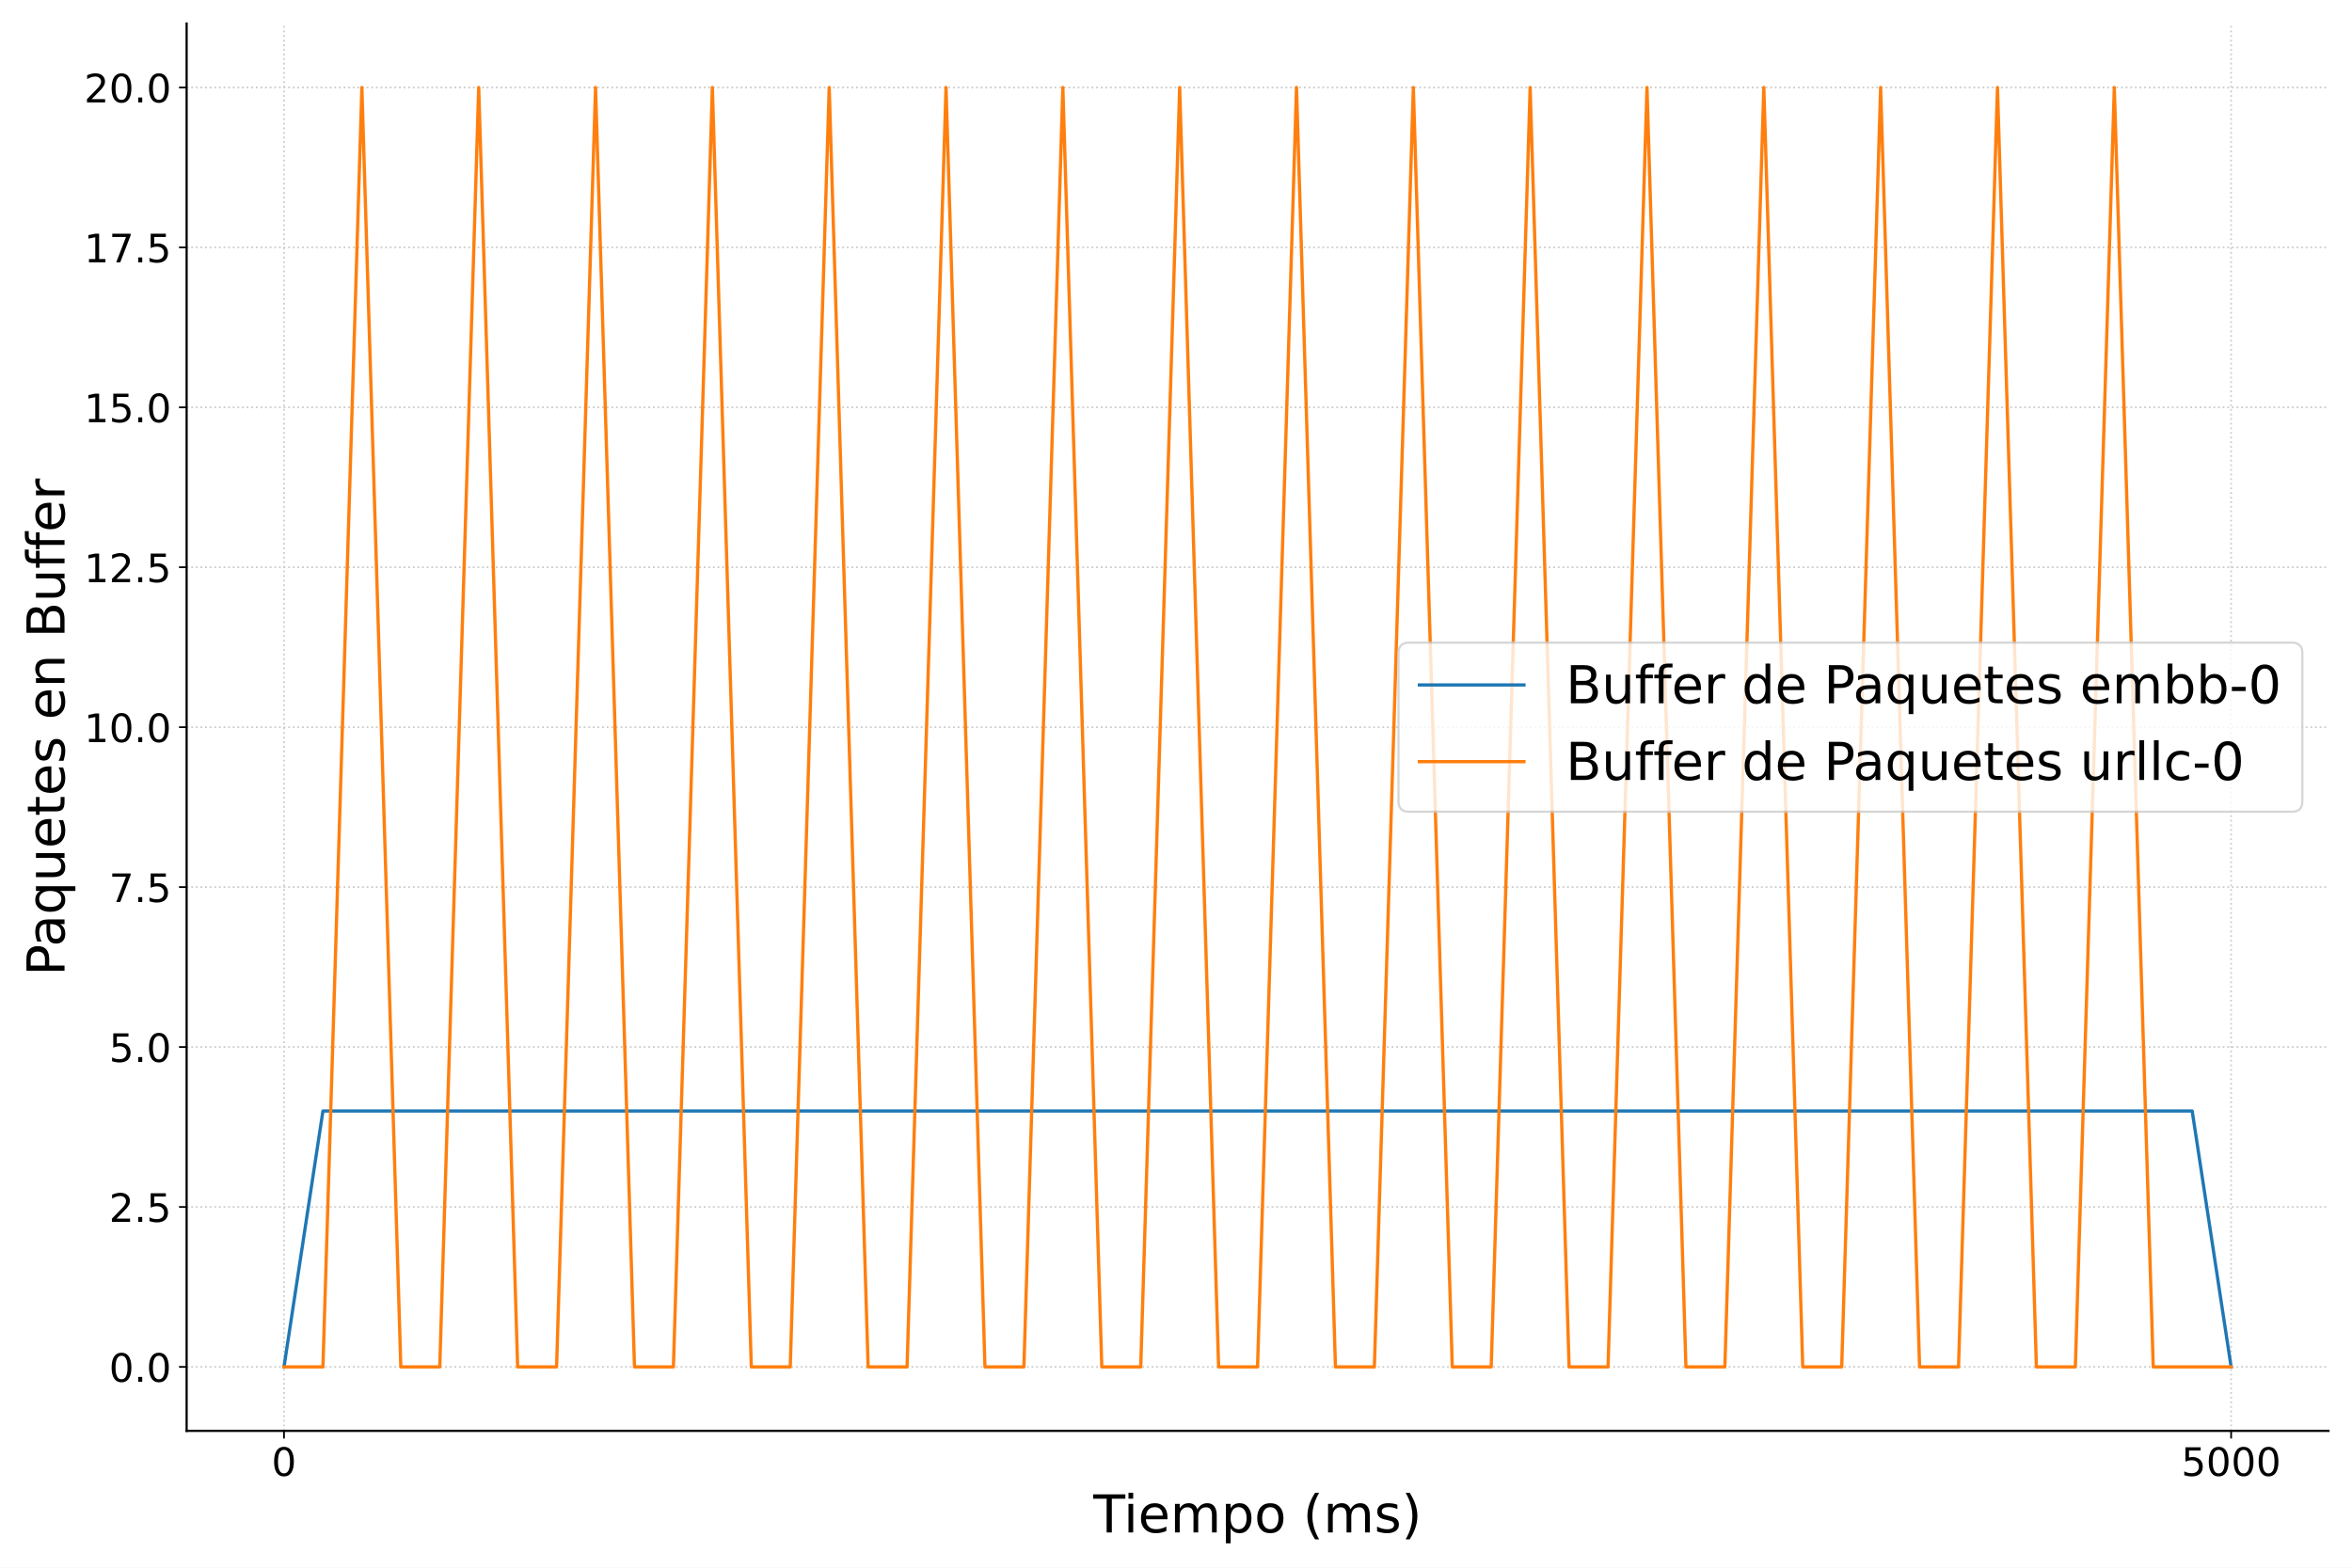
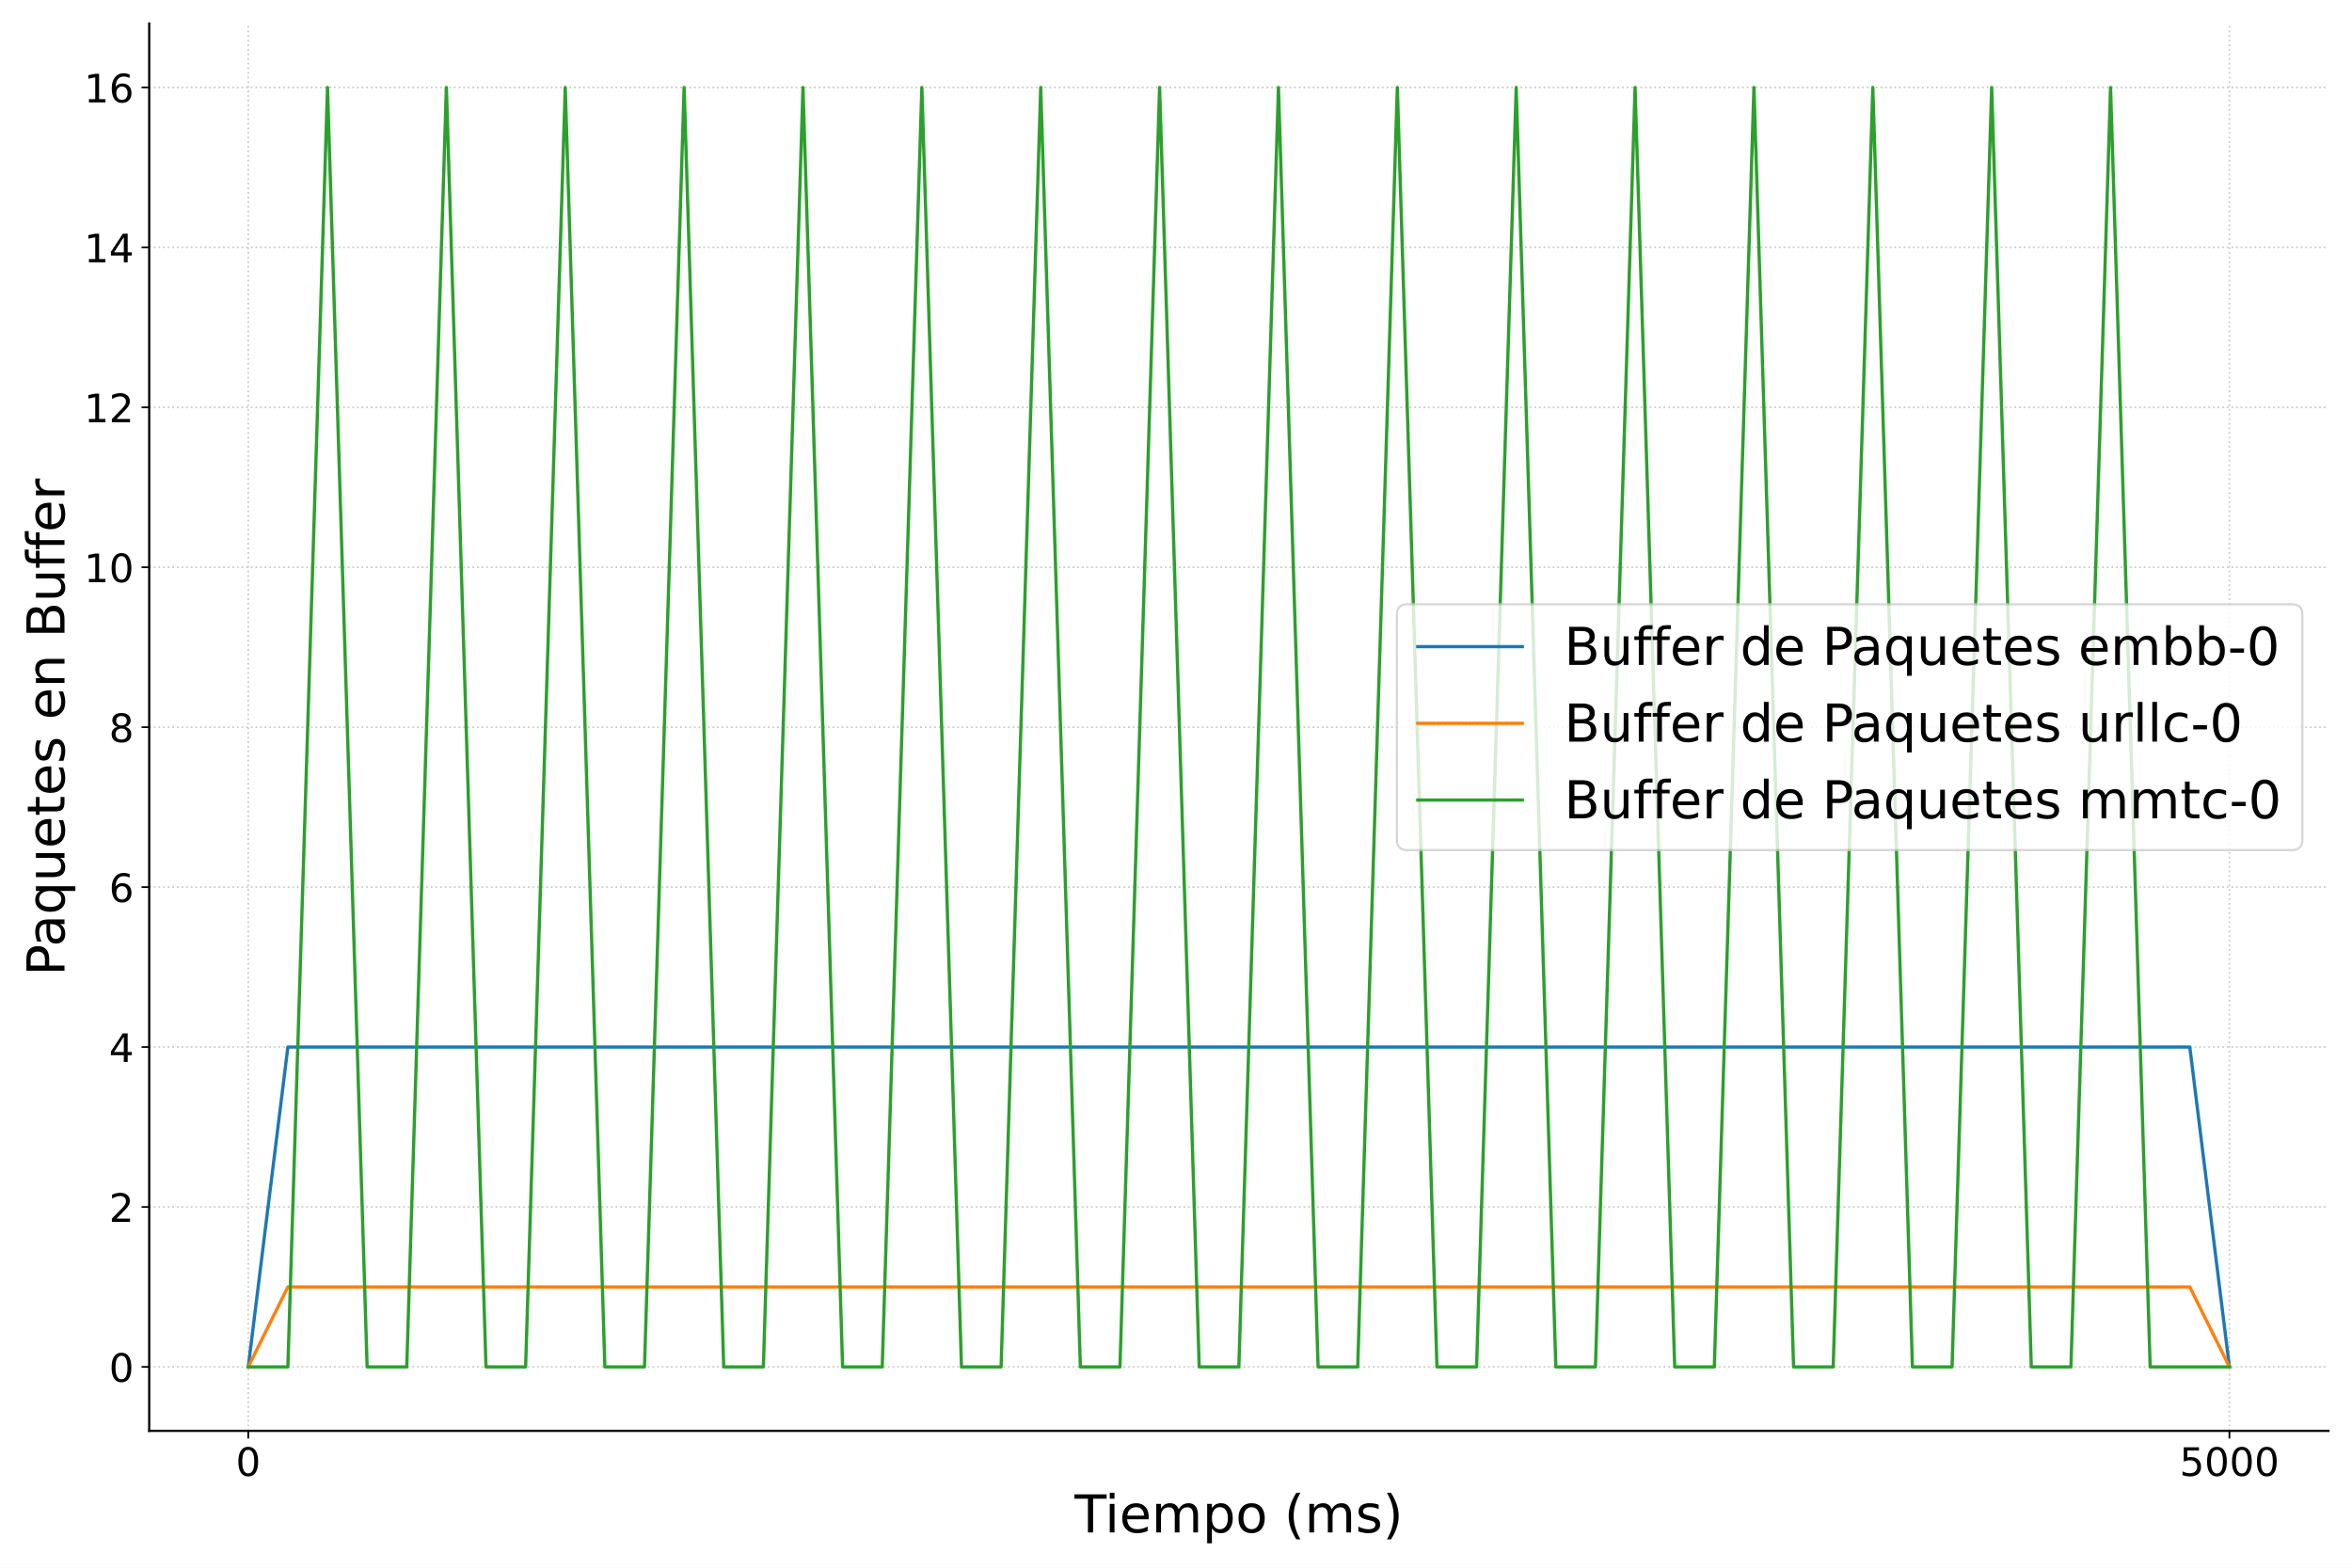
<svg xmlns="http://www.w3.org/2000/svg" xmlns:xlink="http://www.w3.org/1999/xlink" width="1080pt" height="720pt" viewBox="0 0 1080 720" version="1.1">
  <defs>
    <style type="text/css">*{stroke-linejoin: round; stroke-linecap: butt}</style>
  </defs>
  <g id="figure_1">
    <g id="patch_1">
      <path d="M 0 720  L 1080 720  L 1080 0  L 0 0  z " style="fill: #ffffff" />
    </g>
    <g id="axes_1">
      <g id="patch_2">
-         <path d="M 85.7 657.16  L 1069.2 657.16  L 1069.2 10.8  L 85.7 10.8  z " style="fill: #ffffff" />
+         <path d="M 68.51 657.16  L 1069.2 657.16  L 1069.2 10.8  L 68.51 10.8  z " style="fill: #ffffff" />
      </g>
      <g id="matplotlib.axis_1">
        <g id="xtick_1">
          <g id="line2d_1">
-             <path d="M 130.405 657.16  L 130.405 10.8  " clip-path="url(#p7397dc4f79)" style="fill: none; stroke-dasharray: 0.8,1.32; stroke-dashoffset: 0; stroke: #cccccc; stroke-width: 0.8" />
+             <path d="M 113.996 657.16  L 113.996 10.8  " clip-path="url(#pd07a4bc8cd)" style="fill: none; stroke-dasharray: 0.8,1.32; stroke-dashoffset: 0; stroke: #cccccc; stroke-width: 0.8" />
          </g>
          <g id="line2d_2">
            <defs>
-               <path id="m99b15b03d7" d="M 0 0  L 0 3.5  " style="stroke: #000000; stroke-width: 0.8" />
-             </defs>
-             <g>
-               <use xlink:href="#m99b15b03d7" x="130.405" y="657.16" style="stroke: #000000; stroke-width: 0.8" />
+               <path id="mb78ee689a9" d="M 0 0  L 0 3.5  " style="stroke: #000000; stroke-width: 0.8" />
+             </defs>
+             <g>
+               <use xlink:href="#mb78ee689a9" x="113.996" y="657.16" style="stroke: #000000; stroke-width: 0.8" />
            </g>
          </g>
          <g id="text_1">
-             <g transform="translate(124.6783 677.8372) scale(0.18 -0.18)">
+             <g transform="translate(108.2697 677.8372) scale(0.18 -0.18)">
              <defs>
                <path id="DejaVuSans-30" d="M 2034 4250  Q 1547 4250 1301 3770  Q 1056 3291 1056 2328  Q 1056 1369 1301 889  Q 1547 409 2034 409  Q 2525 409 2770 889  Q 3016 1369 3016 2328  Q 3016 3291 2770 3770  Q 2525 4250 2034 4250  z M 2034 4750  Q 2819 4750 3233 4129  Q 3647 3509 3647 2328  Q 3647 1150 3233 529  Q 2819 -91 2034 -91  Q 1250 -91 836 529  Q 422 1150 422 2328  Q 422 3509 836 4129  Q 1250 4750 2034 4750  z " transform="scale(0.015625)" />
              </defs>
              <use xlink:href="#DejaVuSans-30" />
            </g>
          </g>
        </g>
        <g id="xtick_2">
          <g id="line2d_3">
-             <path d="M 1024.495 657.16  L 1024.495 10.8  " clip-path="url(#p7397dc4f79)" style="fill: none; stroke-dasharray: 0.8,1.32; stroke-dashoffset: 0; stroke: #cccccc; stroke-width: 0.8" />
+             <path d="M 1023.714 657.16  L 1023.714 10.8  " clip-path="url(#pd07a4bc8cd)" style="fill: none; stroke-dasharray: 0.8,1.32; stroke-dashoffset: 0; stroke: #cccccc; stroke-width: 0.8" />
          </g>
          <g id="line2d_4">
            <g>
-               <use xlink:href="#m99b15b03d7" x="1024.495" y="657.16" style="stroke: #000000; stroke-width: 0.8" />
+               <use xlink:href="#mb78ee689a9" x="1023.714" y="657.16" style="stroke: #000000; stroke-width: 0.8" />
            </g>
          </g>
          <g id="text_2">
-             <g transform="translate(1001.59 677.8372) scale(0.18 -0.18)">
+             <g transform="translate(1000.809 677.8372) scale(0.18 -0.18)">
              <defs>
                <path id="DejaVuSans-35" d="M 691 4666  L 3169 4666  L 3169 4134  L 1269 4134  L 1269 2991  Q 1406 3038 1543 3061  Q 1681 3084 1819 3084  Q 2600 3084 3056 2656  Q 3513 2228 3513 1497  Q 3513 744 3044 326  Q 2575 -91 1722 -91  Q 1428 -91 1123 -41  Q 819 9 494 109  L 494 744  Q 775 591 1075 516  Q 1375 441 1709 441  Q 2250 441 2565 725  Q 2881 1009 2881 1497  Q 2881 1984 2565 2268  Q 2250 2553 1709 2553  Q 1456 2553 1204 2497  Q 953 2441 691 2322  L 691 4666  z " transform="scale(0.015625)" />
              </defs>
              <use xlink:href="#DejaVuSans-35" />
              <use xlink:href="#DejaVuSans-30" x="63.623" />
              <use xlink:href="#DejaVuSans-30" x="127.246" />
              <use xlink:href="#DejaVuSans-30" x="190.869" />
            </g>
          </g>
        </g>
        <g id="text_3">
-           <g transform="translate(502.0113 703.8169) scale(0.24 -0.24)">
+           <g transform="translate(493.4162 703.8169) scale(0.24 -0.24)">
            <defs>
              <path id="DejaVuSans-54" d="M -19 4666  L 3928 4666  L 3928 4134  L 2272 4134  L 2272 0  L 1638 0  L 1638 4134  L -19 4134  L -19 4666  z " transform="scale(0.015625)" />
              <path id="DejaVuSans-69" d="M 603 3500  L 1178 3500  L 1178 0  L 603 0  L 603 3500  z M 603 4863  L 1178 4863  L 1178 4134  L 603 4134  L 603 4863  z " transform="scale(0.015625)" />
              <path id="DejaVuSans-65" d="M 3597 1894  L 3597 1613  L 953 1613  Q 991 1019 1311 708  Q 1631 397 2203 397  Q 2534 397 2845 478  Q 3156 559 3463 722  L 3463 178  Q 3153 47 2828 -22  Q 2503 -91 2169 -91  Q 1331 -91 842 396  Q 353 884 353 1716  Q 353 2575 817 3079  Q 1281 3584 2069 3584  Q 2775 3584 3186 3129  Q 3597 2675 3597 1894  z M 3022 2063  Q 3016 2534 2758 2815  Q 2500 3097 2075 3097  Q 1594 3097 1305 2825  Q 1016 2553 972 2059  L 3022 2063  z " transform="scale(0.015625)" />
              <path id="DejaVuSans-6d" d="M 3328 2828  Q 3544 3216 3844 3400  Q 4144 3584 4550 3584  Q 5097 3584 5394 3201  Q 5691 2819 5691 2113  L 5691 0  L 5113 0  L 5113 2094  Q 5113 2597 4934 2840  Q 4756 3084 4391 3084  Q 3944 3084 3684 2787  Q 3425 2491 3425 1978  L 3425 0  L 2847 0  L 2847 2094  Q 2847 2600 2669 2842  Q 2491 3084 2119 3084  Q 1678 3084 1418 2786  Q 1159 2488 1159 1978  L 1159 0  L 581 0  L 581 3500  L 1159 3500  L 1159 2956  Q 1356 3278 1631 3431  Q 1906 3584 2284 3584  Q 2666 3584 2933 3390  Q 3200 3197 3328 2828  z " transform="scale(0.015625)" />
              <path id="DejaVuSans-70" d="M 1159 525  L 1159 -1331  L 581 -1331  L 581 3500  L 1159 3500  L 1159 2969  Q 1341 3281 1617 3432  Q 1894 3584 2278 3584  Q 2916 3584 3314 3078  Q 3713 2572 3713 1747  Q 3713 922 3314 415  Q 2916 -91 2278 -91  Q 1894 -91 1617 61  Q 1341 213 1159 525  z M 3116 1747  Q 3116 2381 2855 2742  Q 2594 3103 2138 3103  Q 1681 3103 1420 2742  Q 1159 2381 1159 1747  Q 1159 1113 1420 752  Q 1681 391 2138 391  Q 2594 391 2855 752  Q 3116 1113 3116 1747  z " transform="scale(0.015625)" />
              <path id="DejaVuSans-6f" d="M 1959 3097  Q 1497 3097 1228 2736  Q 959 2375 959 1747  Q 959 1119 1226 758  Q 1494 397 1959 397  Q 2419 397 2687 759  Q 2956 1122 2956 1747  Q 2956 2369 2687 2733  Q 2419 3097 1959 3097  z M 1959 3584  Q 2709 3584 3137 3096  Q 3566 2609 3566 1747  Q 3566 888 3137 398  Q 2709 -91 1959 -91  Q 1206 -91 779 398  Q 353 888 353 1747  Q 353 2609 779 3096  Q 1206 3584 1959 3584  z " transform="scale(0.015625)" />
              <path id="DejaVuSans-20" transform="scale(0.015625)" />
              <path id="DejaVuSans-28" d="M 1984 4856  Q 1566 4138 1362 3434  Q 1159 2731 1159 2009  Q 1159 1288 1364 580  Q 1569 -128 1984 -844  L 1484 -844  Q 1016 -109 783 600  Q 550 1309 550 2009  Q 550 2706 781 3412  Q 1013 4119 1484 4856  L 1984 4856  z " transform="scale(0.015625)" />
              <path id="DejaVuSans-73" d="M 2834 3397  L 2834 2853  Q 2591 2978 2328 3040  Q 2066 3103 1784 3103  Q 1356 3103 1142 2972  Q 928 2841 928 2578  Q 928 2378 1081 2264  Q 1234 2150 1697 2047  L 1894 2003  Q 2506 1872 2764 1633  Q 3022 1394 3022 966  Q 3022 478 2636 193  Q 2250 -91 1575 -91  Q 1294 -91 989 -36  Q 684 19 347 128  L 347 722  Q 666 556 975 473  Q 1284 391 1588 391  Q 1994 391 2212 530  Q 2431 669 2431 922  Q 2431 1156 2273 1281  Q 2116 1406 1581 1522  L 1381 1569  Q 847 1681 609 1914  Q 372 2147 372 2553  Q 372 3047 722 3315  Q 1072 3584 1716 3584  Q 2034 3584 2315 3537  Q 2597 3491 2834 3397  z " transform="scale(0.015625)" />
              <path id="DejaVuSans-29" d="M 513 4856  L 1013 4856  Q 1481 4119 1714 3412  Q 1947 2706 1947 2009  Q 1947 1309 1714 600  Q 1481 -109 1013 -844  L 513 -844  Q 928 -128 1133 580  Q 1338 1288 1338 2009  Q 1338 2731 1133 3434  Q 928 4138 513 4856  z " transform="scale(0.015625)" />
            </defs>
            <use xlink:href="#DejaVuSans-54" />
            <use xlink:href="#DejaVuSans-69" x="57.959" />
            <use xlink:href="#DejaVuSans-65" x="85.742" />
            <use xlink:href="#DejaVuSans-6d" x="147.266" />
            <use xlink:href="#DejaVuSans-70" x="244.678" />
            <use xlink:href="#DejaVuSans-6f" x="308.154" />
            <use xlink:href="#DejaVuSans-20" x="369.336" />
            <use xlink:href="#DejaVuSans-28" x="401.123" />
            <use xlink:href="#DejaVuSans-6d" x="440.137" />
            <use xlink:href="#DejaVuSans-73" x="537.549" />
            <use xlink:href="#DejaVuSans-29" x="589.648" />
          </g>
        </g>
      </g>
      <g id="matplotlib.axis_2">
        <g id="ytick_1">
          <g id="line2d_5">
-             <path d="M 85.7 627.78  L 1069.2 627.78  " clip-path="url(#p7397dc4f79)" style="fill: none; stroke-dasharray: 0.8,1.32; stroke-dashoffset: 0; stroke: #cccccc; stroke-width: 0.8" />
+             <path d="M 68.51 627.78  L 1069.2 627.78  " clip-path="url(#pd07a4bc8cd)" style="fill: none; stroke-dasharray: 0.8,1.32; stroke-dashoffset: 0; stroke: #cccccc; stroke-width: 0.8" />
          </g>
          <g id="line2d_6">
            <defs>
-               <path id="ma7b39c7681" d="M 0 0  L -3.5 0  " style="stroke: #000000; stroke-width: 0.8" />
-             </defs>
-             <g>
-               <use xlink:href="#ma7b39c7681" x="85.7" y="627.78" style="stroke: #000000; stroke-width: 0.8" />
+               <path id="m07094b5375" d="M 0 0  L -3.5 0  " style="stroke: #000000; stroke-width: 0.8" />
+             </defs>
+             <g>
+               <use xlink:href="#m07094b5375" x="68.51" y="627.78" style="stroke: #000000; stroke-width: 0.8" />
            </g>
          </g>
          <g id="text_4">
-             <g transform="translate(50.07438 634.6186) scale(0.18 -0.18)">
-               <defs>
-                 <path id="DejaVuSans-2e" d="M 684 794  L 1344 794  L 1344 0  L 684 0  L 684 794  z " transform="scale(0.015625)" />
-               </defs>
+             <g transform="translate(50.0575 634.6186) scale(0.18 -0.18)">
              <use xlink:href="#DejaVuSans-30" />
-               <use xlink:href="#DejaVuSans-2e" x="63.623" />
-               <use xlink:href="#DejaVuSans-30" x="95.41" />
            </g>
          </g>
        </g>
        <g id="ytick_2">
          <g id="line2d_7">
-             <path d="M 85.7 554.33  L 1069.2 554.33  " clip-path="url(#p7397dc4f79)" style="fill: none; stroke-dasharray: 0.8,1.32; stroke-dashoffset: 0; stroke: #cccccc; stroke-width: 0.8" />
+             <path d="M 68.51 554.33  L 1069.2 554.33  " clip-path="url(#pd07a4bc8cd)" style="fill: none; stroke-dasharray: 0.8,1.32; stroke-dashoffset: 0; stroke: #cccccc; stroke-width: 0.8" />
          </g>
          <g id="line2d_8">
            <g>
-               <use xlink:href="#ma7b39c7681" x="85.7" y="554.33" style="stroke: #000000; stroke-width: 0.8" />
+               <use xlink:href="#m07094b5375" x="68.51" y="554.33" style="stroke: #000000; stroke-width: 0.8" />
            </g>
          </g>
          <g id="text_5">
-             <g transform="translate(50.07438 561.1686) scale(0.18 -0.18)">
+             <g transform="translate(50.0575 561.1686) scale(0.18 -0.18)">
              <defs>
                <path id="DejaVuSans-32" d="M 1228 531  L 3431 531  L 3431 0  L 469 0  L 469 531  Q 828 903 1448 1529  Q 2069 2156 2228 2338  Q 2531 2678 2651 2914  Q 2772 3150 2772 3378  Q 2772 3750 2511 3984  Q 2250 4219 1831 4219  Q 1534 4219 1204 4116  Q 875 4013 500 3803  L 500 4441  Q 881 4594 1212 4672  Q 1544 4750 1819 4750  Q 2544 4750 2975 4387  Q 3406 4025 3406 3419  Q 3406 3131 3298 2873  Q 3191 2616 2906 2266  Q 2828 2175 2409 1742  Q 1991 1309 1228 531  z " transform="scale(0.015625)" />
              </defs>
              <use xlink:href="#DejaVuSans-32" />
-               <use xlink:href="#DejaVuSans-2e" x="63.623" />
-               <use xlink:href="#DejaVuSans-35" x="95.41" />
            </g>
          </g>
        </g>
        <g id="ytick_3">
          <g id="line2d_9">
-             <path d="M 85.7 480.88  L 1069.2 480.88  " clip-path="url(#p7397dc4f79)" style="fill: none; stroke-dasharray: 0.8,1.32; stroke-dashoffset: 0; stroke: #cccccc; stroke-width: 0.8" />
+             <path d="M 68.51 480.88  L 1069.2 480.88  " clip-path="url(#pd07a4bc8cd)" style="fill: none; stroke-dasharray: 0.8,1.32; stroke-dashoffset: 0; stroke: #cccccc; stroke-width: 0.8" />
          </g>
          <g id="line2d_10">
            <g>
-               <use xlink:href="#ma7b39c7681" x="85.7" y="480.88" style="stroke: #000000; stroke-width: 0.8" />
+               <use xlink:href="#m07094b5375" x="68.51" y="480.88" style="stroke: #000000; stroke-width: 0.8" />
            </g>
          </g>
          <g id="text_6">
-             <g transform="translate(50.07438 487.7186) scale(0.18 -0.18)">
-               <use xlink:href="#DejaVuSans-35" />
-               <use xlink:href="#DejaVuSans-2e" x="63.623" />
-               <use xlink:href="#DejaVuSans-30" x="95.41" />
+             <g transform="translate(50.0575 487.7186) scale(0.18 -0.18)">
+               <defs>
+                 <path id="DejaVuSans-34" d="M 2419 4116  L 825 1625  L 2419 1625  L 2419 4116  z M 2253 4666  L 3047 4666  L 3047 1625  L 3713 1625  L 3713 1100  L 3047 1100  L 3047 0  L 2419 0  L 2419 1100  L 313 1100  L 313 1709  L 2253 4666  z " transform="scale(0.015625)" />
+               </defs>
+               <use xlink:href="#DejaVuSans-34" />
            </g>
          </g>
        </g>
        <g id="ytick_4">
          <g id="line2d_11">
-             <path d="M 85.7 407.43  L 1069.2 407.43  " clip-path="url(#p7397dc4f79)" style="fill: none; stroke-dasharray: 0.8,1.32; stroke-dashoffset: 0; stroke: #cccccc; stroke-width: 0.8" />
+             <path d="M 68.51 407.43  L 1069.2 407.43  " clip-path="url(#pd07a4bc8cd)" style="fill: none; stroke-dasharray: 0.8,1.32; stroke-dashoffset: 0; stroke: #cccccc; stroke-width: 0.8" />
          </g>
          <g id="line2d_12">
            <g>
-               <use xlink:href="#ma7b39c7681" x="85.7" y="407.43" style="stroke: #000000; stroke-width: 0.8" />
+               <use xlink:href="#m07094b5375" x="68.51" y="407.43" style="stroke: #000000; stroke-width: 0.8" />
            </g>
          </g>
          <g id="text_7">
-             <g transform="translate(50.07438 414.2686) scale(0.18 -0.18)">
-               <defs>
-                 <path id="DejaVuSans-37" d="M 525 4666  L 3525 4666  L 3525 4397  L 1831 0  L 1172 0  L 2766 4134  L 525 4134  L 525 4666  z " transform="scale(0.015625)" />
-               </defs>
-               <use xlink:href="#DejaVuSans-37" />
-               <use xlink:href="#DejaVuSans-2e" x="63.623" />
-               <use xlink:href="#DejaVuSans-35" x="95.41" />
+             <g transform="translate(50.0575 414.2686) scale(0.18 -0.18)">
+               <defs>
+                 <path id="DejaVuSans-36" d="M 2113 2584  Q 1688 2584 1439 2293  Q 1191 2003 1191 1497  Q 1191 994 1439 701  Q 1688 409 2113 409  Q 2538 409 2786 701  Q 3034 994 3034 1497  Q 3034 2003 2786 2293  Q 2538 2584 2113 2584  z M 3366 4563  L 3366 3988  Q 3128 4100 2886 4159  Q 2644 4219 2406 4219  Q 1781 4219 1451 3797  Q 1122 3375 1075 2522  Q 1259 2794 1537 2939  Q 1816 3084 2150 3084  Q 2853 3084 3261 2657  Q 3669 2231 3669 1497  Q 3669 778 3244 343  Q 2819 -91 2113 -91  Q 1303 -91 875 529  Q 447 1150 447 2328  Q 447 3434 972 4092  Q 1497 4750 2381 4750  Q 2619 4750 2861 4703  Q 3103 4656 3366 4563  z " transform="scale(0.015625)" />
+               </defs>
+               <use xlink:href="#DejaVuSans-36" />
            </g>
          </g>
        </g>
        <g id="ytick_5">
          <g id="line2d_13">
-             <path d="M 85.7 333.98  L 1069.2 333.98  " clip-path="url(#p7397dc4f79)" style="fill: none; stroke-dasharray: 0.8,1.32; stroke-dashoffset: 0; stroke: #cccccc; stroke-width: 0.8" />
+             <path d="M 68.51 333.98  L 1069.2 333.98  " clip-path="url(#pd07a4bc8cd)" style="fill: none; stroke-dasharray: 0.8,1.32; stroke-dashoffset: 0; stroke: #cccccc; stroke-width: 0.8" />
          </g>
          <g id="line2d_14">
            <g>
-               <use xlink:href="#ma7b39c7681" x="85.7" y="333.98" style="stroke: #000000; stroke-width: 0.8" />
+               <use xlink:href="#m07094b5375" x="68.51" y="333.98" style="stroke: #000000; stroke-width: 0.8" />
            </g>
          </g>
          <g id="text_8">
-             <g transform="translate(38.62188 340.8186) scale(0.18 -0.18)">
+             <g transform="translate(50.0575 340.8186) scale(0.18 -0.18)">
+               <defs>
+                 <path id="DejaVuSans-38" d="M 2034 2216  Q 1584 2216 1326 1975  Q 1069 1734 1069 1313  Q 1069 891 1326 650  Q 1584 409 2034 409  Q 2484 409 2743 651  Q 3003 894 3003 1313  Q 3003 1734 2745 1975  Q 2488 2216 2034 2216  z M 1403 2484  Q 997 2584 770 2862  Q 544 3141 544 3541  Q 544 4100 942 4425  Q 1341 4750 2034 4750  Q 2731 4750 3128 4425  Q 3525 4100 3525 3541  Q 3525 3141 3298 2862  Q 3072 2584 2669 2484  Q 3125 2378 3379 2068  Q 3634 1759 3634 1313  Q 3634 634 3220 271  Q 2806 -91 2034 -91  Q 1263 -91 848 271  Q 434 634 434 1313  Q 434 1759 690 2068  Q 947 2378 1403 2484  z M 1172 3481  Q 1172 3119 1398 2916  Q 1625 2713 2034 2713  Q 2441 2713 2670 2916  Q 2900 3119 2900 3481  Q 2900 3844 2670 4047  Q 2441 4250 2034 4250  Q 1625 4250 1398 4047  Q 1172 3844 1172 3481  z " transform="scale(0.015625)" />
+               </defs>
+               <use xlink:href="#DejaVuSans-38" />
+             </g>
+           </g>
+         </g>
+         <g id="ytick_6">
+           <g id="line2d_15">
+             <path d="M 68.51 260.53  L 1069.2 260.53  " clip-path="url(#pd07a4bc8cd)" style="fill: none; stroke-dasharray: 0.8,1.32; stroke-dashoffset: 0; stroke: #cccccc; stroke-width: 0.8" />
+           </g>
+           <g id="line2d_16">
+             <g>
+               <use xlink:href="#m07094b5375" x="68.51" y="260.53" style="stroke: #000000; stroke-width: 0.8" />
+             </g>
+           </g>
+           <g id="text_9">
+             <g transform="translate(38.605 267.3686) scale(0.18 -0.18)">
              <defs>
                <path id="DejaVuSans-31" d="M 794 531  L 1825 531  L 1825 4091  L 703 3866  L 703 4441  L 1819 4666  L 2450 4666  L 2450 531  L 3481 531  L 3481 0  L 794 0  L 794 531  z " transform="scale(0.015625)" />
              </defs>
              <use xlink:href="#DejaVuSans-31" />
              <use xlink:href="#DejaVuSans-30" x="63.623" />
-               <use xlink:href="#DejaVuSans-2e" x="127.246" />
-               <use xlink:href="#DejaVuSans-30" x="159.033" />
-             </g>
-           </g>
-         </g>
-         <g id="ytick_6">
-           <g id="line2d_15">
-             <path d="M 85.7 260.53  L 1069.2 260.53  " clip-path="url(#p7397dc4f79)" style="fill: none; stroke-dasharray: 0.8,1.32; stroke-dashoffset: 0; stroke: #cccccc; stroke-width: 0.8" />
-           </g>
-           <g id="line2d_16">
-             <g>
-               <use xlink:href="#ma7b39c7681" x="85.7" y="260.53" style="stroke: #000000; stroke-width: 0.8" />
-             </g>
-           </g>
-           <g id="text_9">
-             <g transform="translate(38.62188 267.3686) scale(0.18 -0.18)">
+             </g>
+           </g>
+         </g>
+         <g id="ytick_7">
+           <g id="line2d_17">
+             <path d="M 68.51 187.08  L 1069.2 187.08  " clip-path="url(#pd07a4bc8cd)" style="fill: none; stroke-dasharray: 0.8,1.32; stroke-dashoffset: 0; stroke: #cccccc; stroke-width: 0.8" />
+           </g>
+           <g id="line2d_18">
+             <g>
+               <use xlink:href="#m07094b5375" x="68.51" y="187.08" style="stroke: #000000; stroke-width: 0.8" />
+             </g>
+           </g>
+           <g id="text_10">
+             <g transform="translate(38.605 193.9186) scale(0.18 -0.18)">
              <use xlink:href="#DejaVuSans-31" />
              <use xlink:href="#DejaVuSans-32" x="63.623" />
-               <use xlink:href="#DejaVuSans-2e" x="127.246" />
-               <use xlink:href="#DejaVuSans-35" x="159.033" />
-             </g>
-           </g>
-         </g>
-         <g id="ytick_7">
-           <g id="line2d_17">
-             <path d="M 85.7 187.08  L 1069.2 187.08  " clip-path="url(#p7397dc4f79)" style="fill: none; stroke-dasharray: 0.8,1.32; stroke-dashoffset: 0; stroke: #cccccc; stroke-width: 0.8" />
-           </g>
-           <g id="line2d_18">
-             <g>
-               <use xlink:href="#ma7b39c7681" x="85.7" y="187.08" style="stroke: #000000; stroke-width: 0.8" />
-             </g>
-           </g>
-           <g id="text_10">
-             <g transform="translate(38.62188 193.9186) scale(0.18 -0.18)">
-               <use xlink:href="#DejaVuSans-31" />
-               <use xlink:href="#DejaVuSans-35" x="63.623" />
-               <use xlink:href="#DejaVuSans-2e" x="127.246" />
-               <use xlink:href="#DejaVuSans-30" x="159.033" />
            </g>
          </g>
        </g>
        <g id="ytick_8">
          <g id="line2d_19">
-             <path d="M 85.7 113.63  L 1069.2 113.63  " clip-path="url(#p7397dc4f79)" style="fill: none; stroke-dasharray: 0.8,1.32; stroke-dashoffset: 0; stroke: #cccccc; stroke-width: 0.8" />
+             <path d="M 68.51 113.63  L 1069.2 113.63  " clip-path="url(#pd07a4bc8cd)" style="fill: none; stroke-dasharray: 0.8,1.32; stroke-dashoffset: 0; stroke: #cccccc; stroke-width: 0.8" />
          </g>
          <g id="line2d_20">
            <g>
-               <use xlink:href="#ma7b39c7681" x="85.7" y="113.63" style="stroke: #000000; stroke-width: 0.8" />
+               <use xlink:href="#m07094b5375" x="68.51" y="113.63" style="stroke: #000000; stroke-width: 0.8" />
            </g>
          </g>
          <g id="text_11">
-             <g transform="translate(38.62188 120.4686) scale(0.18 -0.18)">
+             <g transform="translate(38.605 120.4686) scale(0.18 -0.18)">
              <use xlink:href="#DejaVuSans-31" />
-               <use xlink:href="#DejaVuSans-37" x="63.623" />
-               <use xlink:href="#DejaVuSans-2e" x="127.246" />
-               <use xlink:href="#DejaVuSans-35" x="159.033" />
+               <use xlink:href="#DejaVuSans-34" x="63.623" />
            </g>
          </g>
        </g>
        <g id="ytick_9">
          <g id="line2d_21">
-             <path d="M 85.7 40.18  L 1069.2 40.18  " clip-path="url(#p7397dc4f79)" style="fill: none; stroke-dasharray: 0.8,1.32; stroke-dashoffset: 0; stroke: #cccccc; stroke-width: 0.8" />
+             <path d="M 68.51 40.18  L 1069.2 40.18  " clip-path="url(#pd07a4bc8cd)" style="fill: none; stroke-dasharray: 0.8,1.32; stroke-dashoffset: 0; stroke: #cccccc; stroke-width: 0.8" />
          </g>
          <g id="line2d_22">
            <g>
-               <use xlink:href="#ma7b39c7681" x="85.7" y="40.18" style="stroke: #000000; stroke-width: 0.8" />
+               <use xlink:href="#m07094b5375" x="68.51" y="40.18" style="stroke: #000000; stroke-width: 0.8" />
            </g>
          </g>
          <g id="text_12">
-             <g transform="translate(38.62188 47.01859) scale(0.18 -0.18)">
-               <use xlink:href="#DejaVuSans-32" />
-               <use xlink:href="#DejaVuSans-30" x="63.623" />
-               <use xlink:href="#DejaVuSans-2e" x="127.246" />
-               <use xlink:href="#DejaVuSans-30" x="159.033" />
+             <g transform="translate(38.605 47.01859) scale(0.18 -0.18)">
+               <use xlink:href="#DejaVuSans-31" />
+               <use xlink:href="#DejaVuSans-36" x="63.623" />
            </g>
          </g>
        </g>
        <g id="text_13">
-           <g transform="translate(29.63062 448.1956) rotate(-90) scale(0.24 -0.24)">
+           <g transform="translate(29.61375 448.1956) rotate(-90) scale(0.24 -0.24)">
            <defs>
              <path id="DejaVuSans-50" d="M 1259 4147  L 1259 2394  L 2053 2394  Q 2494 2394 2734 2622  Q 2975 2850 2975 3272  Q 2975 3691 2734 3919  Q 2494 4147 2053 4147  L 1259 4147  z M 628 4666  L 2053 4666  Q 2838 4666 3239 4311  Q 3641 3956 3641 3272  Q 3641 2581 3239 2228  Q 2838 1875 2053 1875  L 1259 1875  L 1259 0  L 628 0  L 628 4666  z " transform="scale(0.015625)" />
              <path id="DejaVuSans-61" d="M 2194 1759  Q 1497 1759 1228 1600  Q 959 1441 959 1056  Q 959 750 1161 570  Q 1363 391 1709 391  Q 2188 391 2477 730  Q 2766 1069 2766 1631  L 2766 1759  L 2194 1759  z M 3341 1997  L 3341 0  L 2766 0  L 2766 531  Q 2569 213 2275 61  Q 1981 -91 1556 -91  Q 1019 -91 701 211  Q 384 513 384 1019  Q 384 1609 779 1909  Q 1175 2209 1959 2209  L 2766 2209  L 2766 2266  Q 2766 2663 2505 2880  Q 2244 3097 1772 3097  Q 1472 3097 1187 3025  Q 903 2953 641 2809  L 641 3341  Q 956 3463 1253 3523  Q 1550 3584 1831 3584  Q 2591 3584 2966 3190  Q 3341 2797 3341 1997  z " transform="scale(0.015625)" />
              <path id="DejaVuSans-71" d="M 947 1747  Q 947 1113 1208 752  Q 1469 391 1925 391  Q 2381 391 2643 752  Q 2906 1113 2906 1747  Q 2906 2381 2643 2742  Q 2381 3103 1925 3103  Q 1469 3103 1208 2742  Q 947 2381 947 1747  z M 2906 525  Q 2725 213 2448 61  Q 2172 -91 1784 -91  Q 1150 -91 751 415  Q 353 922 353 1747  Q 353 2572 751 3078  Q 1150 3584 1784 3584  Q 2172 3584 2448 3432  Q 2725 3281 2906 2969  L 2906 3500  L 3481 3500  L 3481 -1331  L 2906 -1331  L 2906 525  z " transform="scale(0.015625)" />
              <path id="DejaVuSans-75" d="M 544 1381  L 544 3500  L 1119 3500  L 1119 1403  Q 1119 906 1312 657  Q 1506 409 1894 409  Q 2359 409 2629 706  Q 2900 1003 2900 1516  L 2900 3500  L 3475 3500  L 3475 0  L 2900 0  L 2900 538  Q 2691 219 2414 64  Q 2138 -91 1772 -91  Q 1169 -91 856 284  Q 544 659 544 1381  z M 1991 3584  L 1991 3584  z " transform="scale(0.015625)" />
              <path id="DejaVuSans-74" d="M 1172 4494  L 1172 3500  L 2356 3500  L 2356 3053  L 1172 3053  L 1172 1153  Q 1172 725 1289 603  Q 1406 481 1766 481  L 2356 481  L 2356 0  L 1766 0  Q 1100 0 847 248  Q 594 497 594 1153  L 594 3053  L 172 3053  L 172 3500  L 594 3500  L 594 4494  L 1172 4494  z " transform="scale(0.015625)" />
              <path id="DejaVuSans-6e" d="M 3513 2113  L 3513 0  L 2938 0  L 2938 2094  Q 2938 2591 2744 2837  Q 2550 3084 2163 3084  Q 1697 3084 1428 2787  Q 1159 2491 1159 1978  L 1159 0  L 581 0  L 581 3500  L 1159 3500  L 1159 2956  Q 1366 3272 1645 3428  Q 1925 3584 2291 3584  Q 2894 3584 3203 3211  Q 3513 2838 3513 2113  z " transform="scale(0.015625)" />
              <path id="DejaVuSans-42" d="M 1259 2228  L 1259 519  L 2272 519  Q 2781 519 3026 730  Q 3272 941 3272 1375  Q 3272 1813 3026 2020  Q 2781 2228 2272 2228  L 1259 2228  z M 1259 4147  L 1259 2741  L 2194 2741  Q 2656 2741 2882 2914  Q 3109 3088 3109 3444  Q 3109 3797 2882 3972  Q 2656 4147 2194 4147  L 1259 4147  z M 628 4666  L 2241 4666  Q 2963 4666 3353 4366  Q 3744 4066 3744 3513  Q 3744 3084 3544 2831  Q 3344 2578 2956 2516  Q 3422 2416 3680 2098  Q 3938 1781 3938 1306  Q 3938 681 3513 340  Q 3088 0 2303 0  L 628 0  L 628 4666  z " transform="scale(0.015625)" />
              <path id="DejaVuSans-66" d="M 2375 4863  L 2375 4384  L 1825 4384  Q 1516 4384 1395 4259  Q 1275 4134 1275 3809  L 1275 3500  L 2222 3500  L 2222 3053  L 1275 3053  L 1275 0  L 697 0  L 697 3053  L 147 3053  L 147 3500  L 697 3500  L 697 3744  Q 697 4328 969 4595  Q 1241 4863 1831 4863  L 2375 4863  z " transform="scale(0.015625)" />
              <path id="DejaVuSans-72" d="M 2631 2963  Q 2534 3019 2420 3045  Q 2306 3072 2169 3072  Q 1681 3072 1420 2755  Q 1159 2438 1159 1844  L 1159 0  L 581 0  L 581 3500  L 1159 3500  L 1159 2956  Q 1341 3275 1631 3429  Q 1922 3584 2338 3584  Q 2397 3584 2469 3576  Q 2541 3569 2628 3553  L 2631 2963  z " transform="scale(0.015625)" />
            </defs>
            <use xlink:href="#DejaVuSans-50" />
            <use xlink:href="#DejaVuSans-61" x="55.803" />
            <use xlink:href="#DejaVuSans-71" x="117.082" />
            <use xlink:href="#DejaVuSans-75" x="180.559" />
            <use xlink:href="#DejaVuSans-65" x="243.938" />
            <use xlink:href="#DejaVuSans-74" x="305.461" />
            <use xlink:href="#DejaVuSans-65" x="344.67" />
            <use xlink:href="#DejaVuSans-73" x="406.193" />
            <use xlink:href="#DejaVuSans-20" x="458.293" />
            <use xlink:href="#DejaVuSans-65" x="490.08" />
            <use xlink:href="#DejaVuSans-6e" x="551.604" />
            <use xlink:href="#DejaVuSans-20" x="614.982" />
            <use xlink:href="#DejaVuSans-42" x="646.77" />
            <use xlink:href="#DejaVuSans-75" x="715.373" />
            <use xlink:href="#DejaVuSans-66" x="778.752" />
            <use xlink:href="#DejaVuSans-66" x="813.957" />
            <use xlink:href="#DejaVuSans-65" x="849.162" />
            <use xlink:href="#DejaVuSans-72" x="910.686" />
          </g>
        </g>
      </g>
      <g id="line2d_23">
-         <path d="M 130.405 627.78  L 148.286 510.26  L 166.168 510.26  L 184.05 510.26  L 201.932 510.26  L 219.814 510.26  L 237.695 510.26  L 255.577 510.26  L 273.459 510.26  L 291.341 510.26  L 309.223 510.26  L 327.105 510.26  L 344.986 510.26  L 362.868 510.26  L 380.75 510.26  L 398.632 510.26  L 416.514 510.26  L 434.395 510.26  L 452.277 510.26  L 470.159 510.26  L 488.041 510.26  L 505.923 510.26  L 523.805 510.26  L 541.686 510.26  L 559.568 510.26  L 577.45 510.26  L 595.332 510.26  L 613.214 510.26  L 631.095 510.26  L 648.977 510.26  L 666.859 510.26  L 684.741 510.26  L 702.623 510.26  L 720.505 510.26  L 738.386 510.26  L 756.268 510.26  L 774.15 510.26  L 792.032 510.26  L 809.914 510.26  L 827.795 510.26  L 845.677 510.26  L 863.559 510.26  L 881.441 510.26  L 899.323 510.26  L 917.205 510.26  L 935.086 510.26  L 952.968 510.26  L 970.85 510.26  L 988.732 510.26  L 1006.614 510.26  L 1024.495 627.78  " clip-path="url(#p7397dc4f79)" style="fill: none; stroke: #1f77b4; stroke-width: 1.5; stroke-linecap: square" />
+         <path d="M 113.996 627.78  L 132.19 480.88  L 150.385 480.88  L 168.579 480.88  L 186.773 480.88  L 204.968 480.88  L 223.162 480.88  L 241.356 480.88  L 259.551 480.88  L 277.745 480.88  L 295.94 480.88  L 314.134 480.88  L 332.328 480.88  L 350.523 480.88  L 368.717 480.88  L 386.911 480.88  L 405.106 480.88  L 423.3 480.88  L 441.494 480.88  L 459.689 480.88  L 477.883 480.88  L 496.078 480.88  L 514.272 480.88  L 532.466 480.88  L 550.661 480.88  L 568.855 480.88  L 587.049 480.88  L 605.244 480.88  L 623.438 480.88  L 641.632 480.88  L 659.827 480.88  L 678.021 480.88  L 696.216 480.88  L 714.41 480.88  L 732.604 480.88  L 750.799 480.88  L 768.993 480.88  L 787.187 480.88  L 805.382 480.88  L 823.576 480.88  L 841.77 480.88  L 859.965 480.88  L 878.159 480.88  L 896.354 480.88  L 914.548 480.88  L 932.742 480.88  L 950.937 480.88  L 969.131 480.88  L 987.325 480.88  L 1005.52 480.88  L 1023.714 627.78  " clip-path="url(#pd07a4bc8cd)" style="fill: none; stroke: #1f77b4; stroke-width: 1.5; stroke-linecap: square" />
      </g>
      <g id="line2d_24">
-         <path d="M 130.405 627.78  L 148.286 627.78  L 166.168 40.18  L 184.05 627.78  L 201.932 627.78  L 219.814 40.18  L 237.695 627.78  L 255.577 627.78  L 273.459 40.18  L 291.341 627.78  L 309.223 627.78  L 327.105 40.18  L 344.986 627.78  L 362.868 627.78  L 380.75 40.18  L 398.632 627.78  L 416.514 627.78  L 434.395 40.18  L 452.277 627.78  L 470.159 627.78  L 488.041 40.18  L 505.923 627.78  L 523.805 627.78  L 541.686 40.18  L 559.568 627.78  L 577.45 627.78  L 595.332 40.18  L 613.214 627.78  L 631.095 627.78  L 648.977 40.18  L 666.859 627.78  L 684.741 627.78  L 702.623 40.18  L 720.505 627.78  L 738.386 627.78  L 756.268 40.18  L 774.15 627.78  L 792.032 627.78  L 809.914 40.18  L 827.795 627.78  L 845.677 627.78  L 863.559 40.18  L 881.441 627.78  L 899.323 627.78  L 917.205 40.18  L 935.086 627.78  L 952.968 627.78  L 970.85 40.18  L 988.732 627.78  L 1006.614 627.78  L 1024.495 627.78  " clip-path="url(#p7397dc4f79)" style="fill: none; stroke: #ff7f0e; stroke-width: 1.5; stroke-linecap: square" />
+         <path d="M 113.996 627.78  L 132.19 591.055  L 150.385 591.055  L 168.579 591.055  L 186.773 591.055  L 204.968 591.055  L 223.162 591.055  L 241.356 591.055  L 259.551 591.055  L 277.745 591.055  L 295.94 591.055  L 314.134 591.055  L 332.328 591.055  L 350.523 591.055  L 368.717 591.055  L 386.911 591.055  L 405.106 591.055  L 423.3 591.055  L 441.494 591.055  L 459.689 591.055  L 477.883 591.055  L 496.078 591.055  L 514.272 591.055  L 532.466 591.055  L 550.661 591.055  L 568.855 591.055  L 587.049 591.055  L 605.244 591.055  L 623.438 591.055  L 641.632 591.055  L 659.827 591.055  L 678.021 591.055  L 696.216 591.055  L 714.41 591.055  L 732.604 591.055  L 750.799 591.055  L 768.993 591.055  L 787.187 591.055  L 805.382 591.055  L 823.576 591.055  L 841.77 591.055  L 859.965 591.055  L 878.159 591.055  L 896.354 591.055  L 914.548 591.055  L 932.742 591.055  L 950.937 591.055  L 969.131 591.055  L 987.325 591.055  L 1005.52 591.055  L 1023.714 627.78  " clip-path="url(#pd07a4bc8cd)" style="fill: none; stroke: #ff7f0e; stroke-width: 1.5; stroke-linecap: square" />
+       </g>
+       <g id="line2d_25">
+         <path d="M 113.996 627.78  L 132.19 627.78  L 150.385 40.18  L 168.579 627.78  L 186.773 627.78  L 204.968 40.18  L 223.162 627.78  L 241.356 627.78  L 259.551 40.18  L 277.745 627.78  L 295.94 627.78  L 314.134 40.18  L 332.328 627.78  L 350.523 627.78  L 368.717 40.18  L 386.911 627.78  L 405.106 627.78  L 423.3 40.18  L 441.494 627.78  L 459.689 627.78  L 477.883 40.18  L 496.078 627.78  L 514.272 627.78  L 532.466 40.18  L 550.661 627.78  L 568.855 627.78  L 587.049 40.18  L 605.244 627.78  L 623.438 627.78  L 641.632 40.18  L 659.827 627.78  L 678.021 627.78  L 696.216 40.18  L 714.41 627.78  L 732.604 627.78  L 750.799 40.18  L 768.993 627.78  L 787.187 627.78  L 805.382 40.18  L 823.576 627.78  L 841.77 627.78  L 859.965 40.18  L 878.159 627.78  L 896.354 627.78  L 914.548 40.18  L 932.742 627.78  L 950.937 627.78  L 969.131 40.18  L 987.325 627.78  L 1005.52 627.78  L 1023.714 627.78  " clip-path="url(#pd07a4bc8cd)" style="fill: none; stroke: #2ca02c; stroke-width: 1.5; stroke-linecap: square" />
      </g>
      <g id="patch_3">
-         <path d="M 85.7 657.16  L 85.7 10.8  " style="fill: none; stroke: #000000; stroke-linejoin: miter; stroke-linecap: square" />
+         <path d="M 68.51 657.16  L 68.51 10.8  " style="fill: none; stroke: #000000; stroke-linejoin: miter; stroke-linecap: square" />
      </g>
      <g id="patch_4">
-         <path d="M 85.7 657.16  L 1069.2 657.16  " style="fill: none; stroke: #000000; stroke-linejoin: miter; stroke-linecap: square" />
+         <path d="M 68.51 657.16  L 1069.2 657.16  " style="fill: none; stroke: #000000; stroke-linejoin: miter; stroke-linecap: square" />
      </g>
      <g id="legend_1">
        <g id="patch_5">
-           <path d="M 646.969 372.808  L 1052.4 372.808  Q 1057.2 372.808 1057.2 368.007  L 1057.2 299.952  Q 1057.2 295.152 1052.4 295.152  L 646.969 295.152  Q 642.169 295.152 642.169 299.952  L 642.169 368.007  Q 642.169 372.808 646.969 372.808  z " style="fill: #ffffff; opacity: 0.8; stroke: #cccccc; stroke-linejoin: miter" />
-         </g>
-         <g id="line2d_25">
-           <path d="M 651.769 314.589  L 675.769 314.589  L 699.769 314.589  " style="fill: none; stroke: #1f77b4; stroke-width: 1.5; stroke-linecap: square" />
+           <path d="M 646.226 390.421  L 1052.4 390.421  Q 1057.2 390.421 1057.2 385.621  L 1057.2 282.339  Q 1057.2 277.539 1052.4 277.539  L 646.226 277.539  Q 641.426 277.539 641.426 282.339  L 641.426 385.621  Q 641.426 390.421 646.226 390.421  z " style="fill: #ffffff; opacity: 0.8; stroke: #cccccc; stroke-linejoin: miter" />
+         </g>
+         <g id="line2d_26">
+           <path d="M 651.026 296.975  L 675.026 296.975  L 699.026 296.975  " style="fill: none; stroke: #1f77b4; stroke-width: 1.5; stroke-linecap: square" />
        </g>
        <g id="text_14">
-           <g transform="translate(718.9688 322.9887) scale(0.24 -0.24)">
+           <g transform="translate(718.2263 305.375) scale(0.24 -0.24)">
            <defs>
              <path id="DejaVuSans-64" d="M 2906 2969  L 2906 4863  L 3481 4863  L 3481 0  L 2906 0  L 2906 525  Q 2725 213 2448 61  Q 2172 -91 1784 -91  Q 1150 -91 751 415  Q 353 922 353 1747  Q 353 2572 751 3078  Q 1150 3584 1784 3584  Q 2172 3584 2448 3432  Q 2725 3281 2906 2969  z M 947 1747  Q 947 1113 1208 752  Q 1469 391 1925 391  Q 2381 391 2643 752  Q 2906 1113 2906 1747  Q 2906 2381 2643 2742  Q 2381 3103 1925 3103  Q 1469 3103 1208 2742  Q 947 2381 947 1747  z " transform="scale(0.015625)" />
              <path id="DejaVuSans-62" d="M 3116 1747  Q 3116 2381 2855 2742  Q 2594 3103 2138 3103  Q 1681 3103 1420 2742  Q 1159 2381 1159 1747  Q 1159 1113 1420 752  Q 1681 391 2138 391  Q 2594 391 2855 752  Q 3116 1113 3116 1747  z M 1159 2969  Q 1341 3281 1617 3432  Q 1894 3584 2278 3584  Q 2916 3584 3314 3078  Q 3713 2572 3713 1747  Q 3713 922 3314 415  Q 2916 -91 2278 -91  Q 1894 -91 1617 61  Q 1341 213 1159 525  L 1159 0  L 581 0  L 581 4863  L 1159 4863  L 1159 2969  z " transform="scale(0.015625)" />
              <path id="DejaVuSans-2d" d="M 313 2009  L 1997 2009  L 1997 1497  L 313 1497  L 313 2009  z " transform="scale(0.015625)" />
            </defs>
            <use xlink:href="#DejaVuSans-42" />
            <use xlink:href="#DejaVuSans-75" x="68.604" />
            <use xlink:href="#DejaVuSans-66" x="131.982" />
            <use xlink:href="#DejaVuSans-66" x="167.188" />
            <use xlink:href="#DejaVuSans-65" x="202.393" />
            <use xlink:href="#DejaVuSans-72" x="263.916" />
            <use xlink:href="#DejaVuSans-20" x="305.029" />
            <use xlink:href="#DejaVuSans-64" x="336.816" />
            <use xlink:href="#DejaVuSans-65" x="400.293" />
            <use xlink:href="#DejaVuSans-20" x="461.816" />
            <use xlink:href="#DejaVuSans-50" x="493.604" />
            <use xlink:href="#DejaVuSans-61" x="549.406" />
            <use xlink:href="#DejaVuSans-71" x="610.686" />
            <use xlink:href="#DejaVuSans-75" x="674.162" />
            <use xlink:href="#DejaVuSans-65" x="737.541" />
            <use xlink:href="#DejaVuSans-74" x="799.064" />
            <use xlink:href="#DejaVuSans-65" x="838.273" />
            <use xlink:href="#DejaVuSans-73" x="899.797" />
            <use xlink:href="#DejaVuSans-20" x="951.896" />
            <use xlink:href="#DejaVuSans-65" x="983.684" />
            <use xlink:href="#DejaVuSans-6d" x="1045.207" />
            <use xlink:href="#DejaVuSans-62" x="1142.619" />
            <use xlink:href="#DejaVuSans-62" x="1206.096" />
            <use xlink:href="#DejaVuSans-2d" x="1269.572" />
            <use xlink:href="#DejaVuSans-30" x="1305.656" />
          </g>
        </g>
-         <g id="line2d_26">
-           <path d="M 651.769 349.816  L 675.769 349.816  L 699.769 349.816  " style="fill: none; stroke: #ff7f0e; stroke-width: 1.5; stroke-linecap: square" />
+         <g id="line2d_27">
+           <path d="M 651.026 332.202  L 675.026 332.202  L 699.026 332.202  " style="fill: none; stroke: #ff7f0e; stroke-width: 1.5; stroke-linecap: square" />
        </g>
        <g id="text_15">
-           <g transform="translate(718.9688 358.2163) scale(0.24 -0.24)">
+           <g transform="translate(718.2263 340.6025) scale(0.24 -0.24)">
            <defs>
              <path id="DejaVuSans-6c" d="M 603 4863  L 1178 4863  L 1178 0  L 603 0  L 603 4863  z " transform="scale(0.015625)" />
              <path id="DejaVuSans-63" d="M 3122 3366  L 3122 2828  Q 2878 2963 2633 3030  Q 2388 3097 2138 3097  Q 1578 3097 1268 2742  Q 959 2388 959 1747  Q 959 1106 1268 751  Q 1578 397 2138 397  Q 2388 397 2633 464  Q 2878 531 3122 666  L 3122 134  Q 2881 22 2623 -34  Q 2366 -91 2075 -91  Q 1284 -91 818 406  Q 353 903 353 1747  Q 353 2603 823 3093  Q 1294 3584 2113 3584  Q 2378 3584 2631 3529  Q 2884 3475 3122 3366  z " transform="scale(0.015625)" />
            </defs>
            <use xlink:href="#DejaVuSans-42" />
            <use xlink:href="#DejaVuSans-75" x="68.604" />
            <use xlink:href="#DejaVuSans-66" x="131.982" />
            <use xlink:href="#DejaVuSans-66" x="167.188" />
            <use xlink:href="#DejaVuSans-65" x="202.393" />
            <use xlink:href="#DejaVuSans-72" x="263.916" />
            <use xlink:href="#DejaVuSans-20" x="305.029" />
            <use xlink:href="#DejaVuSans-64" x="336.816" />
            <use xlink:href="#DejaVuSans-65" x="400.293" />
            <use xlink:href="#DejaVuSans-20" x="461.816" />
            <use xlink:href="#DejaVuSans-50" x="493.604" />
            <use xlink:href="#DejaVuSans-61" x="549.406" />
            <use xlink:href="#DejaVuSans-71" x="610.686" />
            <use xlink:href="#DejaVuSans-75" x="674.162" />
            <use xlink:href="#DejaVuSans-65" x="737.541" />
            <use xlink:href="#DejaVuSans-74" x="799.064" />
            <use xlink:href="#DejaVuSans-65" x="838.273" />
            <use xlink:href="#DejaVuSans-73" x="899.797" />
            <use xlink:href="#DejaVuSans-20" x="951.896" />
            <use xlink:href="#DejaVuSans-75" x="983.684" />
            <use xlink:href="#DejaVuSans-72" x="1047.062" />
            <use xlink:href="#DejaVuSans-6c" x="1088.176" />
            <use xlink:href="#DejaVuSans-6c" x="1115.959" />
            <use xlink:href="#DejaVuSans-63" x="1143.742" />
            <use xlink:href="#DejaVuSans-2d" x="1198.723" />
            <use xlink:href="#DejaVuSans-30" x="1234.807" />
          </g>
        </g>
+         <g id="line2d_28">
+           <path d="M 651.026 367.43  L 675.026 367.43  L 699.026 367.43  " style="fill: none; stroke: #2ca02c; stroke-width: 1.5; stroke-linecap: square" />
+         </g>
+         <g id="text_16">
+           <g transform="translate(718.2263 375.83) scale(0.24 -0.24)">
+             <use xlink:href="#DejaVuSans-42" />
+             <use xlink:href="#DejaVuSans-75" x="68.604" />
+             <use xlink:href="#DejaVuSans-66" x="131.982" />
+             <use xlink:href="#DejaVuSans-66" x="167.188" />
+             <use xlink:href="#DejaVuSans-65" x="202.393" />
+             <use xlink:href="#DejaVuSans-72" x="263.916" />
+             <use xlink:href="#DejaVuSans-20" x="305.029" />
+             <use xlink:href="#DejaVuSans-64" x="336.816" />
+             <use xlink:href="#DejaVuSans-65" x="400.293" />
+             <use xlink:href="#DejaVuSans-20" x="461.816" />
+             <use xlink:href="#DejaVuSans-50" x="493.604" />
+             <use xlink:href="#DejaVuSans-61" x="549.406" />
+             <use xlink:href="#DejaVuSans-71" x="610.686" />
+             <use xlink:href="#DejaVuSans-75" x="674.162" />
+             <use xlink:href="#DejaVuSans-65" x="737.541" />
+             <use xlink:href="#DejaVuSans-74" x="799.064" />
+             <use xlink:href="#DejaVuSans-65" x="838.273" />
+             <use xlink:href="#DejaVuSans-73" x="899.797" />
+             <use xlink:href="#DejaVuSans-20" x="951.896" />
+             <use xlink:href="#DejaVuSans-6d" x="983.684" />
+             <use xlink:href="#DejaVuSans-6d" x="1081.096" />
+             <use xlink:href="#DejaVuSans-74" x="1178.508" />
+             <use xlink:href="#DejaVuSans-63" x="1217.717" />
+             <use xlink:href="#DejaVuSans-2d" x="1272.697" />
+             <use xlink:href="#DejaVuSans-30" x="1308.781" />
+           </g>
+         </g>
      </g>
    </g>
  </g>
  <defs>
-     <clipPath id="p7397dc4f79">
-       <rect x="85.7" y="10.8" width="983.5" height="646.36" />
+     <clipPath id="pd07a4bc8cd">
+       <rect x="68.51" y="10.8" width="1000.69" height="646.36" />
    </clipPath>
  </defs>
</svg>
